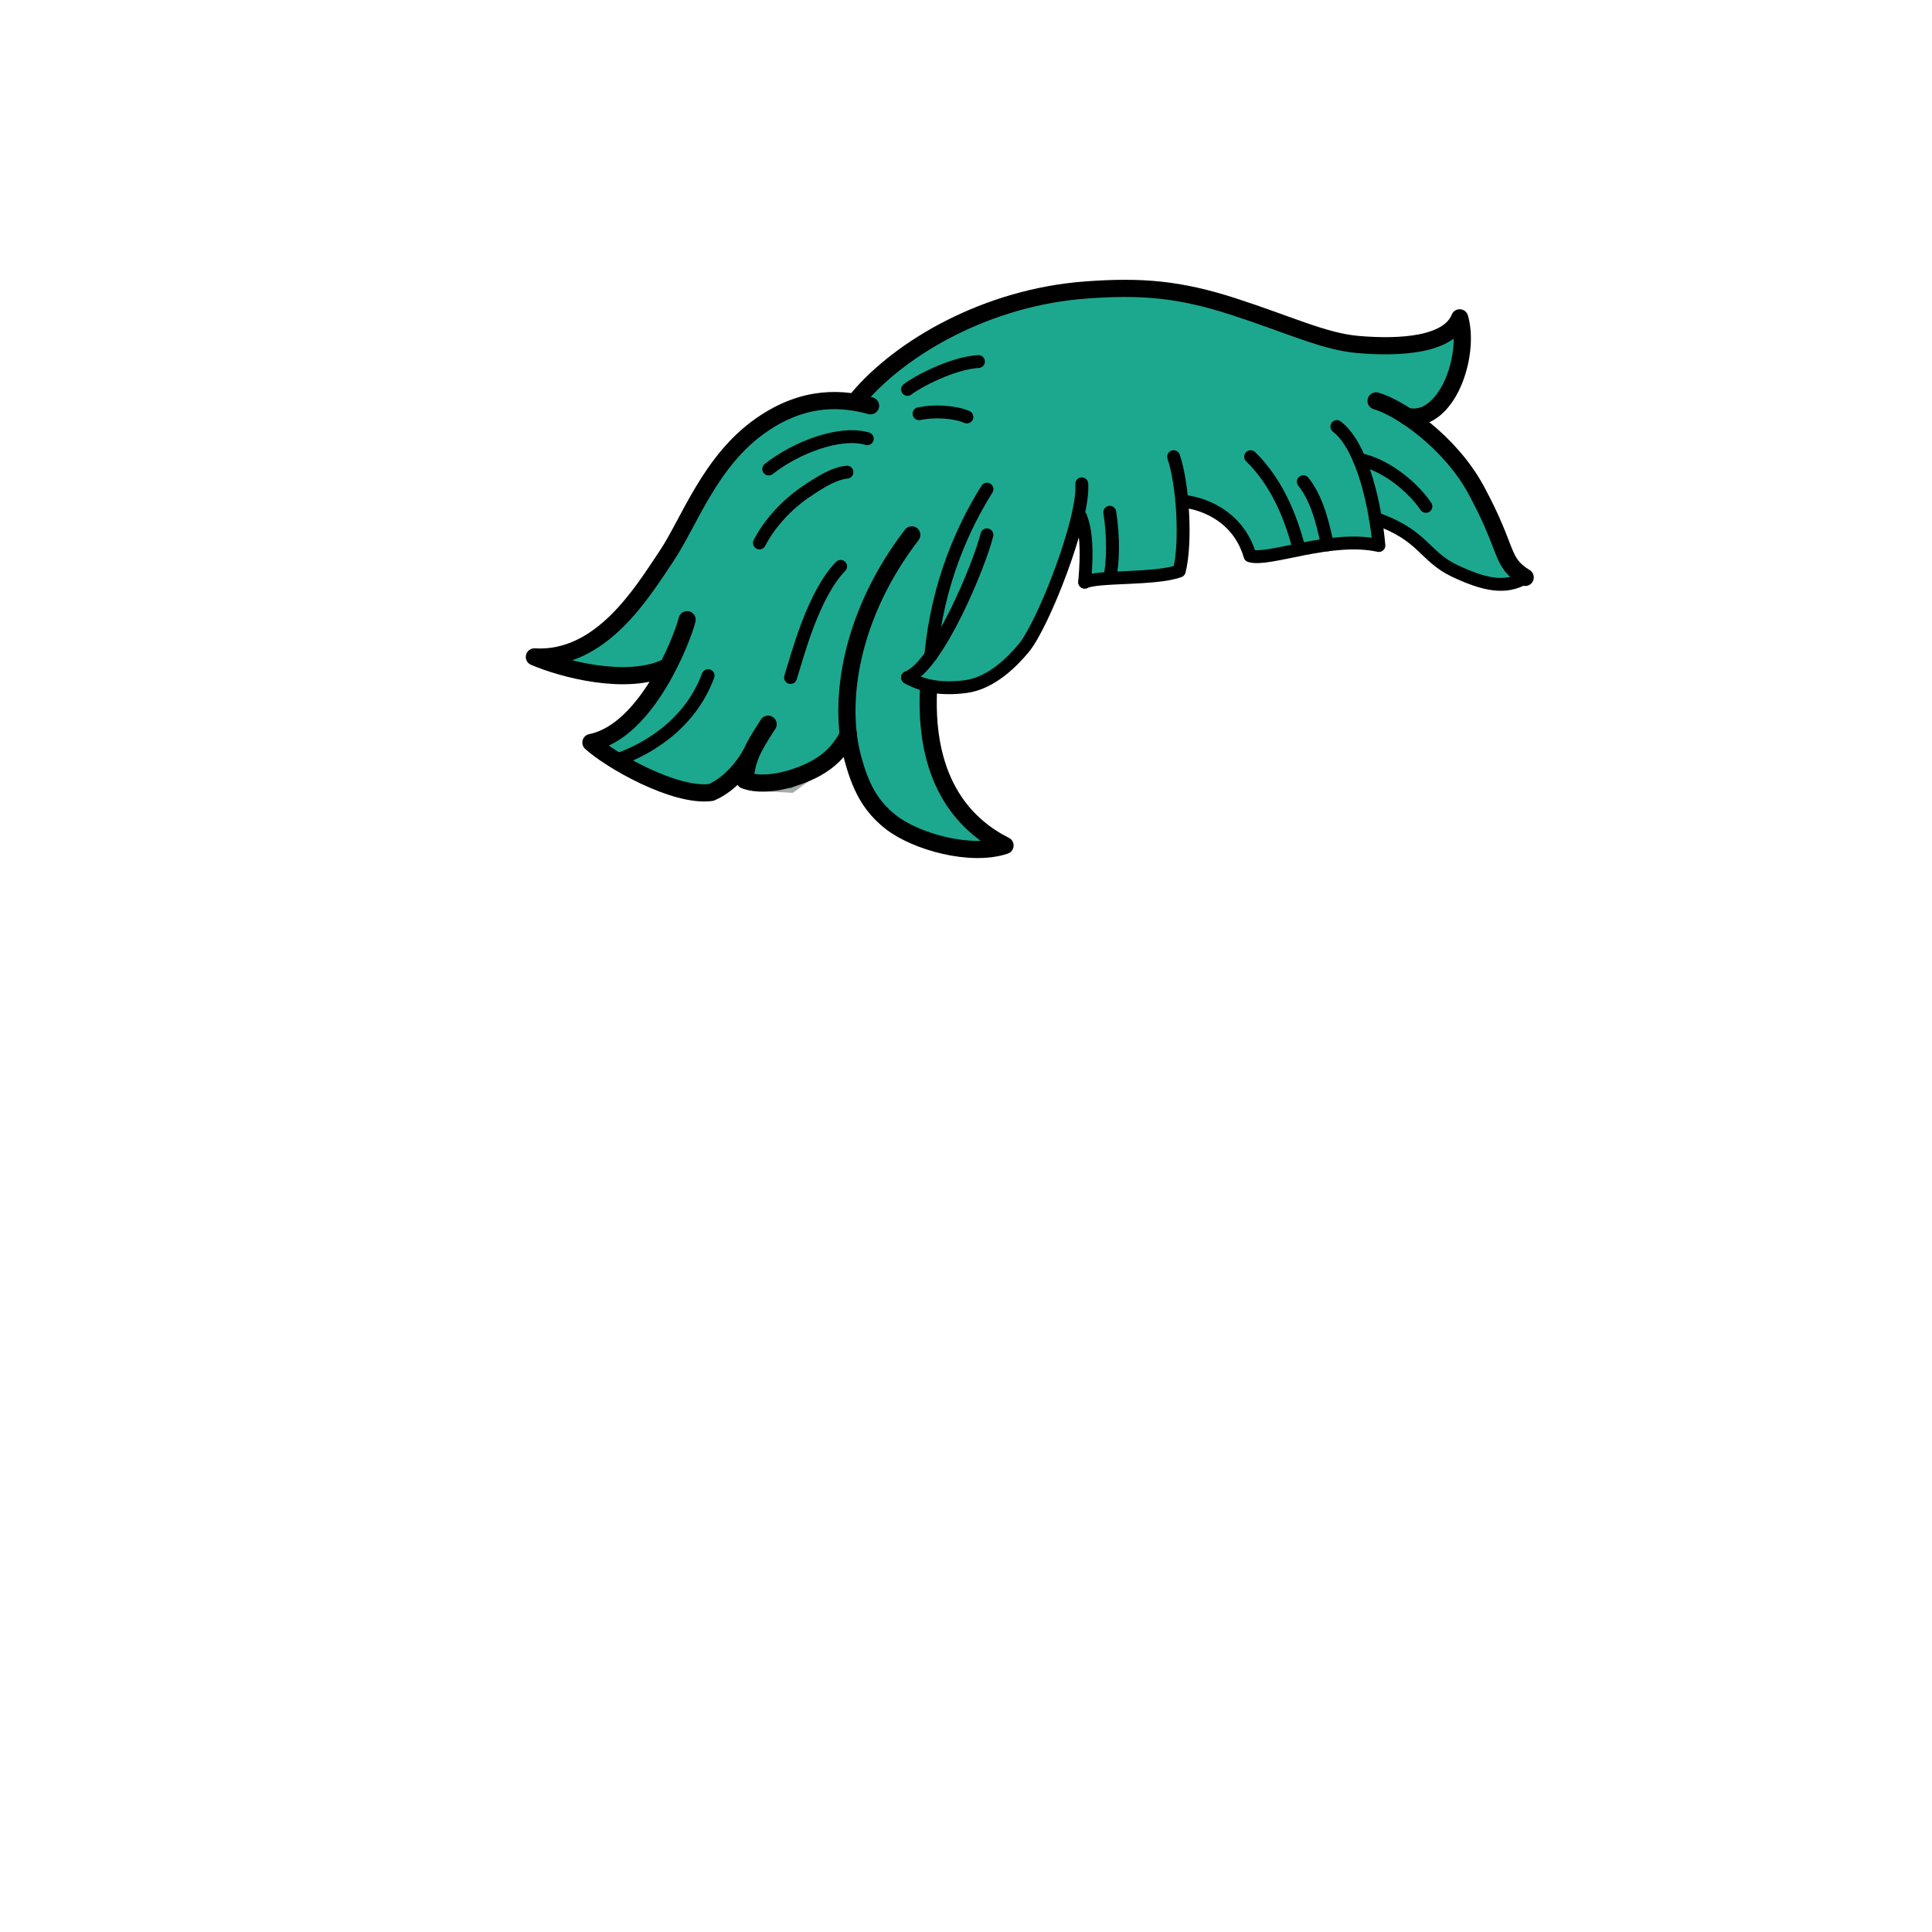
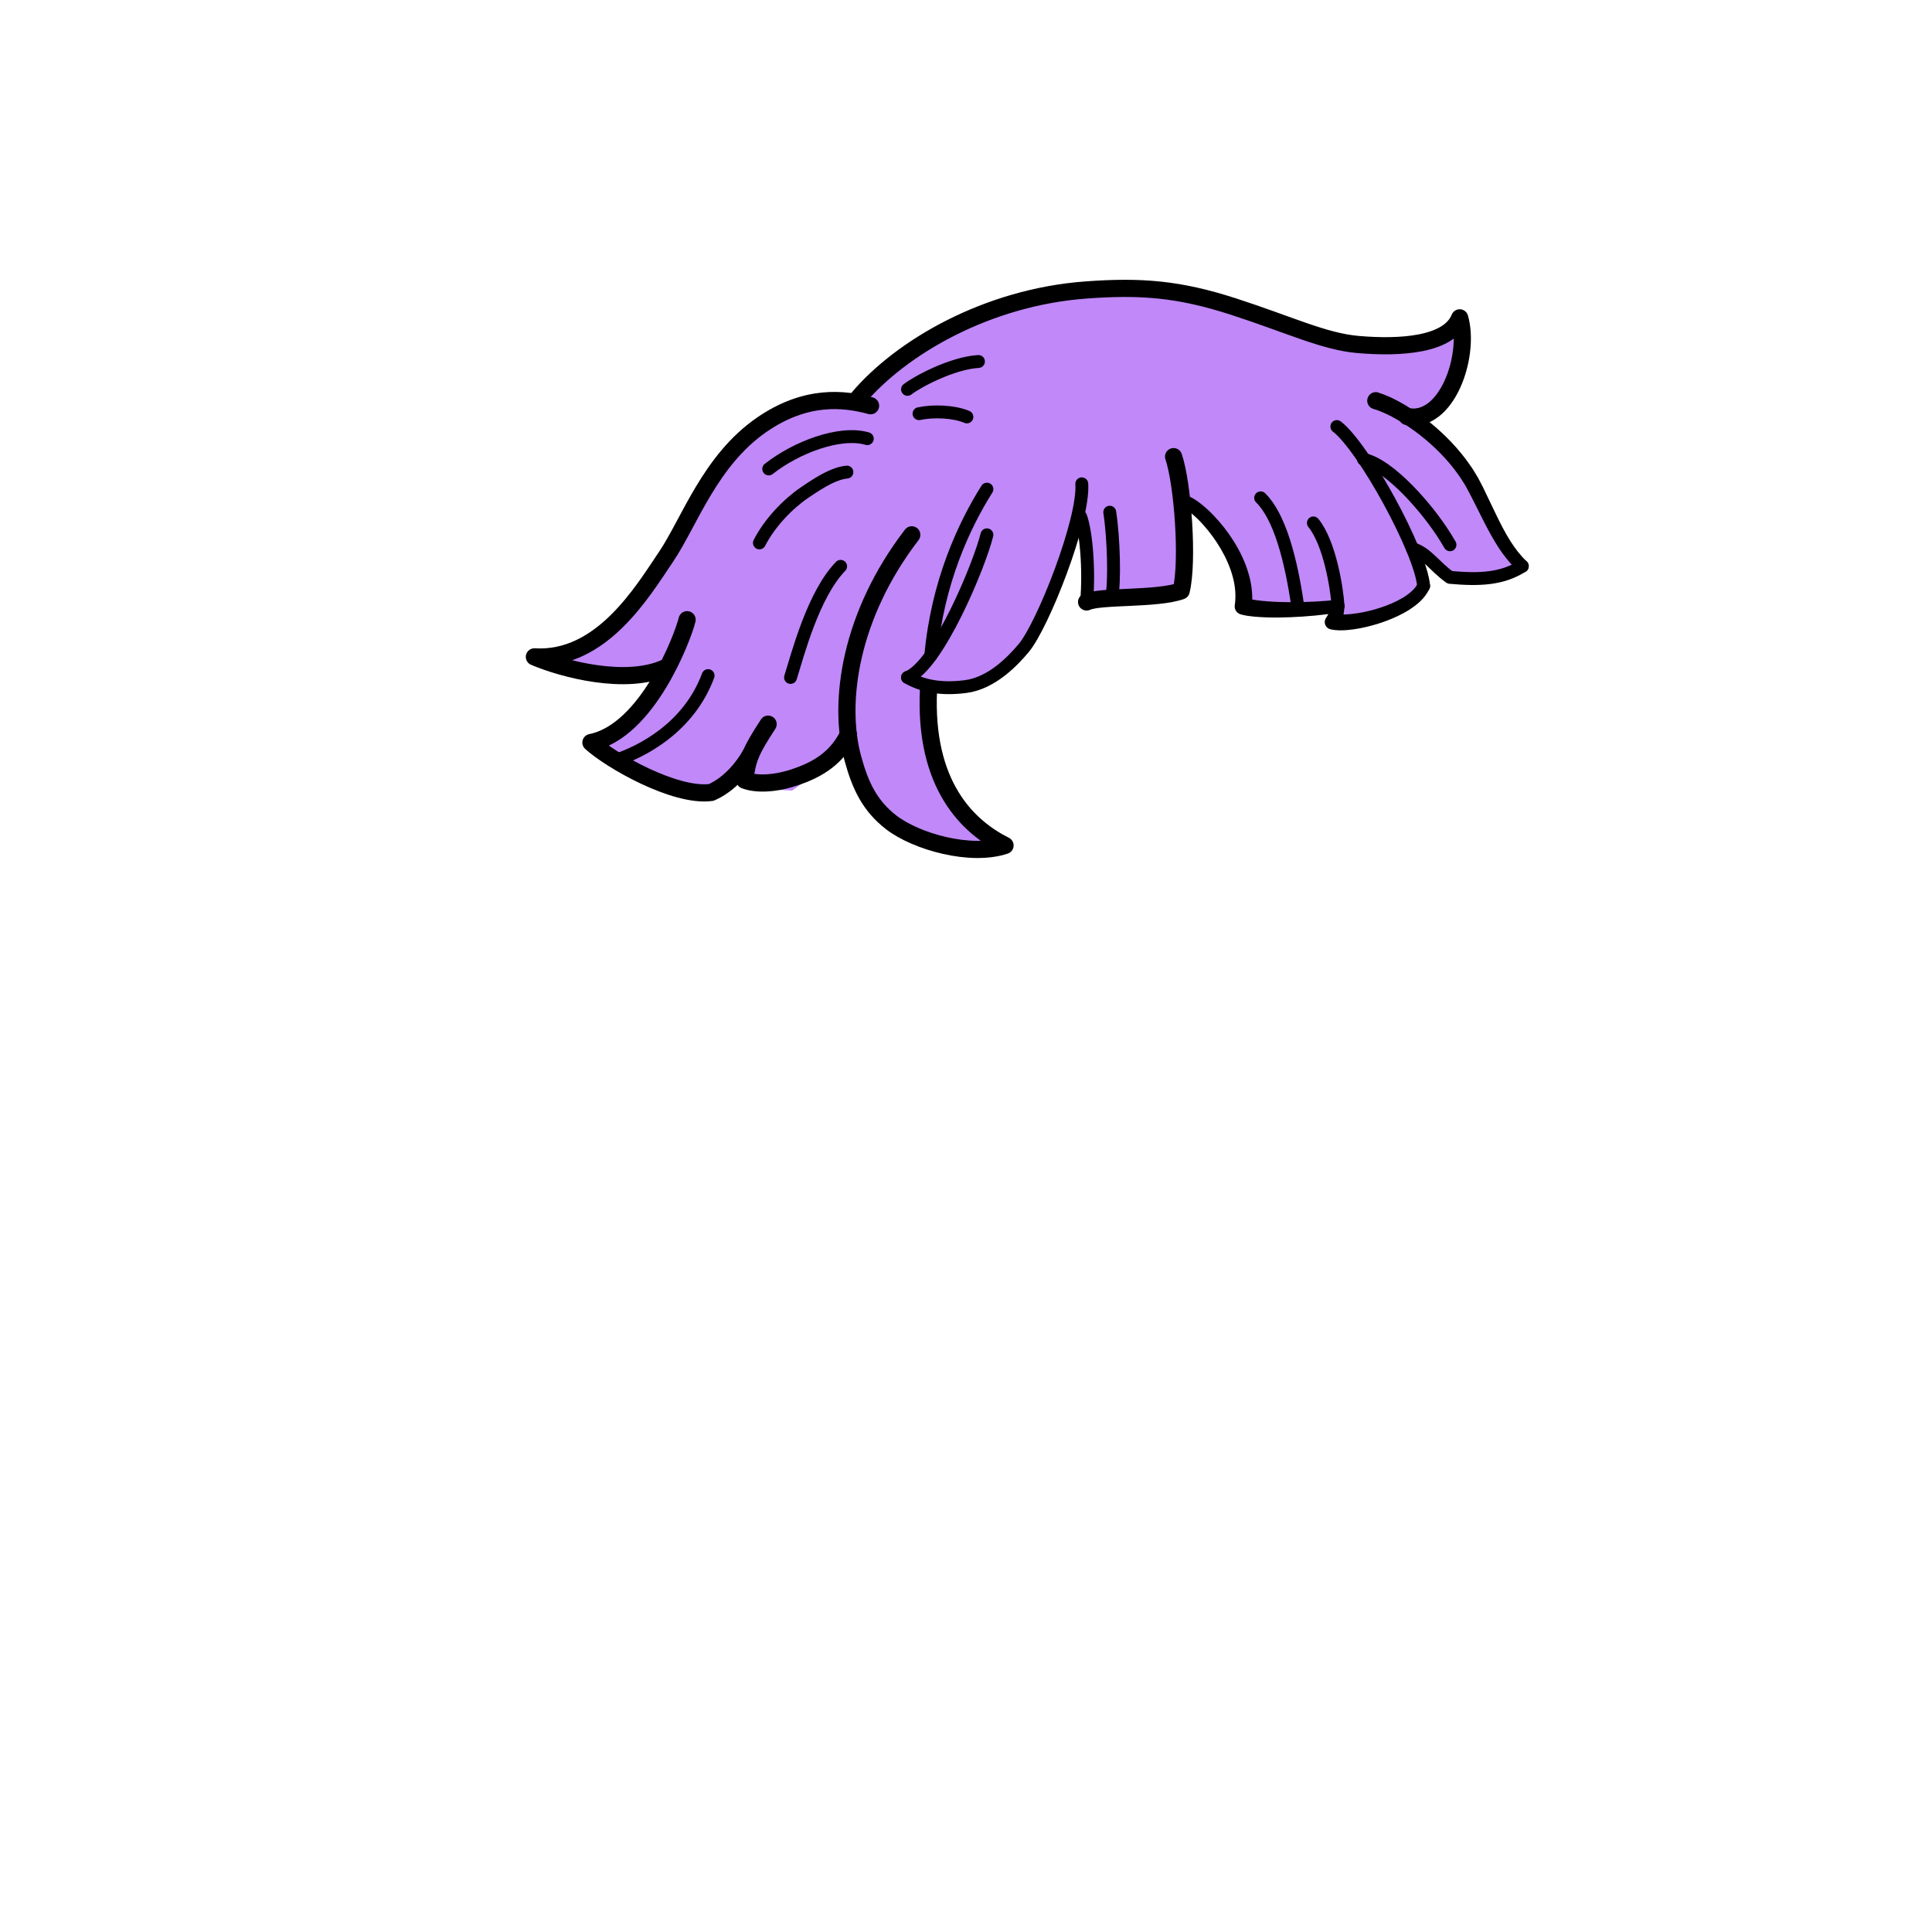
- <svg xmlns="http://www.w3.org/2000/svg" width="450" height="450" viewBox="0 0 450 450" fill="none">
-   <path d="M190.53 93.3L175.24 99.87L163.08 115.61L149.48 137.89L136.84 151.26L126.78 153.91L143.19 157.37H154.46L147 168.14L138.82 172.95L151.7 181.44L165.64 184.58L172.15 179.55L174.76 183.63L184.51 184.16L198.09 174.27L204.67 189.64L213.78 195.64L231.16 197.62L221.54 184.44L217.43 174.76L216.26 160.73L222.34 160.63L232.27 157.71L242.58 145.47L251.01 124.16L253.07 126.56L252.64 135.59L274.67 132.99L275.52 116.77L283 118.84L287.63 123.3L291.14 129.45L313.99 126.49L321.17 127.05L320.37 120.79L328.78 125.06L340.6 134.49L349.12 136.12L354.11 134.49L345.22 117.02L338.05 105.99L329.12 96.2L338.05 92.01L340.72 85.8L341.69 79.83L339.99 74.04L336.76 77.71L325.29 80.48L303.66 77.71L283.71 69.24L255.48 67.38L228.68 73.14L210.08 82.17L199.94 92.67L190.53 93.3Z" fill="#1CA88E" stroke="#A8A8A8" stroke-miterlimit="10" />
-   <path d="M216.81 152.71C218.36 135.59 224.61 122.31 229.88 113.94" stroke="black" stroke-width="3" stroke-miterlimit="10" stroke-linecap="round" stroke-linejoin="round" />
+ <svg xmlns="http://www.w3.org/2000/svg" width="100%" height="100%" viewBox="0 0 450 450" fill="none">
+   <path d="M190.53 93.29L175.24 99.87L163.07 115.61L149.48 137.88L136.84 151.25L126.77 153.9L143.19 157.36H154.46L147 168.13L138.81 172.95L151.69 181.43L165.64 184.57L172.14 179.54L174.76 183.63L184.5 184.15L198.08 174.26L204.67 189.64L213.78 195.63L231.16 197.61L221.54 184.43L217.42 174.75L216.26 160.72L222.34 160.62L232.27 157.7L242.58 145.47L251.01 124.15L253.07 126.55L253.09 140.22L275.12 137.62L275.52 116.76L282.06 120.74L286.56 125.31L289.21 136.03L289.59 141.18H311.65L312.13 144.55L323.96 142.97L331.35 137.62L331.14 130.1L338.48 135.58L354.57 131.87L345.22 117.01L338.05 105.98L329.12 96.2L338.05 92.01L340.72 85.8L341.68 79.82L339.99 74.03L336.76 77.7L325.28 80.47L303.66 77.7L283.71 69.23L255.47 67.37L228.68 73.13L210.08 82.16L199.94 92.67L190.53 93.29Z" fill="#C088F9" />
+   <path d="M216.8 152.7C218.35 135.58 224.6 122.3 229.87 113.93" stroke="black" stroke-width="3" stroke-miterlimit="10" stroke-linecap="round" stroke-linejoin="round" />
  <path d="M199.94 92.67C209.87 80.94 229.87 69.23 252.97 67.54C265.87 66.59 274.71 67.33 287.31 71.41C300.37 75.64 308.4 79.56 316.31 80.24C326.16 81.09 337.45 80.38 339.99 74.03C342.53 82.92 336.93 98.85 327.75 97.01" stroke="black" stroke-width="4" stroke-miterlimit="10" stroke-linecap="round" stroke-linejoin="round" />
-   <path d="M355.25 134.49C350.59 137.45 345.26 136 338.86 132.99C331.68 129.61 331.54 124.57 320.37 120.78" stroke="black" stroke-width="3" stroke-miterlimit="10" stroke-linecap="round" stroke-linejoin="round" />
-   <path d="M320.51 93.38C326.02 94.93 337.74 102.9 343.82 114.13C351.57 128.45 349.32 130.8 355.25 134.49" stroke="black" stroke-width="4" stroke-miterlimit="10" stroke-linecap="round" stroke-linejoin="round" />
-   <path d="M252.64 135.59C253.31 127.97 252.96 123.66 251.69 120.35" stroke="black" stroke-width="3" stroke-miterlimit="10" stroke-linecap="round" stroke-linejoin="round" />
-   <path d="M273.36 106.37C275.52 112.7 276.37 126.19 274.68 133C269.03 135.05 255.86 134.09 252.65 135.59" stroke="black" stroke-width="3" stroke-miterlimit="10" stroke-linecap="round" stroke-linejoin="round" />
-   <path d="M311.38 99.36C317.6 104.11 320.51 118.96 321.17 127.06C309.92 124.59 295.52 130.83 291.15 129.46C288.19 119.3 278.73 116.97 275.53 116.78" stroke="black" stroke-width="3" stroke-miterlimit="10" stroke-linecap="round" stroke-linejoin="round" />
-   <path d="M211.38 157.8C218.44 155.08 228.18 131.52 229.87 124.58" stroke="black" stroke-width="3" stroke-miterlimit="10" stroke-linecap="round" stroke-linejoin="round" />
-   <path d="M251.97 112.7C252.56 121.1 242.93 145.62 238.42 150.98C235.92 153.95 231.03 159.12 224.94 159.92C219.33 160.66 214.88 159.84 211.39 157.8" stroke="black" stroke-width="3" stroke-miterlimit="10" stroke-linecap="round" stroke-linejoin="round" />
-   <path d="M216.26 160.73C215.25 182.93 225.44 192.6 234.09 196.93C226.14 199.61 213.42 196.08 207.56 191.54C202.59 187.69 200.36 182.98 198.64 176.64C195.06 163.46 198.06 143.21 212.37 124.58" stroke="black" stroke-width="4" stroke-miterlimit="10" stroke-linecap="round" stroke-linejoin="round" />
-   <path d="M202.77 94.51C196.56 92.82 187.72 91.87 177.5 98.89C165.36 107.22 160.61 121.57 155.15 129.67C149.69 137.76 140.09 153.95 124.47 153.01C131.06 155.83 145.93 159.79 155.15 155.46" stroke="black" stroke-width="4" stroke-miterlimit="10" stroke-linecap="round" stroke-linejoin="round" />
+   <path d="M354.57 131.87C349.91 134.83 344.76 135.12 337.72 134.48C334.05 131.88 332.34 128.77 328.96 127.79" stroke="black" stroke-width="3" stroke-miterlimit="10" stroke-linecap="round" stroke-linejoin="round" />
+   <path d="M321.05 91.45C323.46 92.21 325.48 93.28 327.47 94.46C329.44 95.65 331.31 96.97 333.08 98.4C336.61 101.28 339.82 104.59 342.43 108.38C343.11 109.31 343.67 110.32 344.27 111.3C344.8 112.32 345.38 113.36 345.82 114.34L348.67 120.27C350.59 124.18 352.6 127.93 355.61 130.78C356.21 131.35 356.24 132.3 355.67 132.9C355.1 133.5 354.16 133.53 353.56 132.97L353.55 132.96C351.84 131.38 350.35 129.54 349.09 127.62C347.84 125.7 346.77 123.72 345.75 121.74L342.77 115.83C342.28 114.82 341.77 113.95 341.27 113.02C340.7 112.14 340.18 111.23 339.54 110.39C337.1 106.97 334.07 103.95 330.74 101.33C329.07 100.02 327.31 98.84 325.5 97.78C323.7 96.74 321.78 95.8 319.97 95.27L319.89 95.25C318.83 94.94 318.22 93.83 318.53 92.77C318.84 91.71 319.95 91.1 321.01 91.41C321.02 91.44 321.04 91.44 321.05 91.45Z" fill="black" />
+   <path d="M253.09 140.22C253.76 132.6 252.96 123.66 251.69 120.34" stroke="black" stroke-width="3" stroke-miterlimit="10" stroke-linecap="round" stroke-linejoin="round" />
+   <path d="M273.35 106.36C275.51 112.69 276.81 130.82 275.12 137.62C269.47 139.67 256.3 138.71 253.09 140.21" stroke="black" stroke-width="4" stroke-miterlimit="10" stroke-linecap="round" stroke-linejoin="round" />
+   <path d="M332.95 137.11C331.89 139.4 330.08 140.82 328.31 141.98C326.51 143.13 324.61 143.99 322.67 144.7C320.73 145.41 318.74 145.96 316.7 146.35C315.68 146.54 314.64 146.69 313.57 146.77C312.49 146.84 311.4 146.87 310.12 146.63L309.87 146.57C308.94 146.34 308.38 145.4 308.61 144.48C308.66 144.28 308.74 144.1 308.85 143.94C309.15 143.5 309.4 143.06 309.6 142.59C309.8 142.12 309.96 141.53 310.2 140.83L311.85 142.69C308.14 143.25 304.4 143.61 300.64 143.76C298.76 143.84 296.87 143.86 294.97 143.8C294.02 143.76 293.06 143.72 292.08 143.62C291.09 143.52 290.14 143.42 288.99 143.1C288.05 142.84 287.46 141.92 287.6 140.97L287.61 140.93C287.91 138.8 287.74 136.55 287.13 134.35C286.54 132.15 285.59 129.99 284.41 127.96C283.24 125.92 281.82 123.99 280.25 122.23C279.46 121.35 278.63 120.52 277.75 119.78C277.31 119.42 276.87 119.06 276.42 118.79C276.02 118.51 275.46 118.29 275.42 118.28L275.24 118.25C274.42 118.13 273.86 117.36 273.99 116.55C274.11 115.76 274.82 115.21 275.61 115.28C276.21 115.34 276.67 115.49 277.02 115.65C277.4 115.81 277.71 115.99 278.03 116.17C278.65 116.53 279.19 116.94 279.72 117.35C280.77 118.18 281.72 119.07 282.63 120.01C284.43 121.89 286.03 123.93 287.41 126.15C288.79 128.36 289.95 130.75 290.73 133.32C291.52 135.88 291.87 138.66 291.57 141.46L290.19 139.29C290.81 139.5 291.7 139.66 292.54 139.78C293.4 139.91 294.29 139.99 295.18 140.06C296.96 140.2 298.77 140.26 300.59 140.26C304.22 140.28 307.86 140.09 311.48 139.71H311.52C312.34 139.62 313.08 140.22 313.17 141.05C313.19 141.23 313.17 141.41 313.13 141.57C313.06 142.1 313.02 142.76 312.88 143.51C312.74 144.25 312.5 144.99 312.23 145.67L310.96 142.97C311.61 143.12 312.51 143.16 313.39 143.12C314.28 143.08 315.21 142.98 316.12 142.84C317.96 142.56 319.8 142.11 321.58 141.52C323.36 140.94 325.09 140.21 326.65 139.28C328.19 138.37 329.59 137.2 330.23 135.89L330.26 135.83C330.62 135.09 331.52 134.78 332.27 135.14C332.99 135.49 333.29 136.37 332.95 137.11Z" fill="black" />
+   <path d="M311.38 99.35C317.6 104.1 330.93 128.4 331.59 136.49" stroke="black" stroke-width="3" stroke-miterlimit="10" stroke-linecap="round" stroke-linejoin="round" />
+   <path d="M211.38 157.79C218.44 155.07 228.18 131.51 229.87 124.57" stroke="black" stroke-width="3" stroke-miterlimit="10" stroke-linecap="round" stroke-linejoin="round" />
+   <path d="M251.97 112.69C252.56 121.09 242.93 145.61 238.42 150.97C235.92 153.94 231.03 159.11 224.94 159.91C219.33 160.65 214.88 159.83 211.39 157.79" stroke="black" stroke-width="3" stroke-miterlimit="10" stroke-linecap="round" stroke-linejoin="round" />
+   <path d="M216.26 160.72C215.25 182.92 225.44 192.59 234.09 196.92C226.14 199.6 213.42 196.07 207.56 191.53C202.59 187.68 200.36 182.97 198.64 176.63C195.06 163.45 198.06 143.2 212.37 124.57" stroke="black" stroke-width="4" stroke-miterlimit="10" stroke-linecap="round" stroke-linejoin="round" />
+   <path d="M202.77 94.5C196.56 92.81 187.72 91.86 177.5 98.88C165.36 107.21 160.61 121.56 155.15 129.66C149.69 137.75 140.09 153.94 124.47 153C131.06 155.82 145.93 159.78 155.15 155.45" stroke="black" stroke-width="4" stroke-miterlimit="10" stroke-linecap="round" stroke-linejoin="round" />
  <path d="M160.04 144.34C159.1 148.29 150.82 170.31 137.64 172.95C142.16 177.09 157.17 185.71 165.64 184.58C170.09 182.67 173.35 178.39 174.77 175.81" stroke="black" stroke-width="4" stroke-miterlimit="10" stroke-linecap="round" stroke-linejoin="round" />
-   <path d="M178.91 168.68C174.95 174.77 174.11 176.6 173.46 181.72C175.84 182.66 179.94 182.71 184.7 181.19C190.85 179.23 194.99 176.32 197.59 171.1" stroke="black" stroke-width="4" stroke-miterlimit="10" stroke-linecap="round" stroke-linejoin="round" />
-   <path d="M211.38 90.7C213.5 89.01 221.76 84.56 227.9 84.21" stroke="black" stroke-width="3" stroke-miterlimit="10" stroke-linecap="round" stroke-linejoin="round" />
-   <path d="M179.05 109.24C185.36 104.25 195.61 100.3 202.01 102.18" stroke="black" stroke-width="3" stroke-miterlimit="10" stroke-linecap="round" stroke-linejoin="round" />
-   <path d="M197.27 109.97C194.51 110.25 191.59 111.87 187.34 114.79C183.52 117.41 179.34 121.7 176.89 126.46" stroke="black" stroke-width="3" stroke-miterlimit="10" stroke-linecap="round" stroke-linejoin="round" />
-   <path d="M214.06 96.36C217.45 95.64 222.25 95.85 225.21 97.12" stroke="black" stroke-width="3" stroke-miterlimit="10" stroke-linecap="round" stroke-linejoin="round" />
-   <path d="M291.3 106.37C295.64 110.61 299.94 117.32 302.6 127.97" stroke="black" stroke-width="3" stroke-miterlimit="10" stroke-linecap="round" stroke-linejoin="round" />
-   <path d="M184.13 157.8C185.82 152.44 189.4 138.51 195.8 131.92" stroke="black" stroke-width="3" stroke-miterlimit="10" stroke-linecap="round" stroke-linejoin="round" />
-   <path d="M258.49 134.49C259.24 131.16 259.43 125.33 258.49 119.31" stroke="black" stroke-width="3" stroke-miterlimit="10" stroke-linecap="round" stroke-linejoin="round" />
-   <path d="M316.6 107.01C322.2 108.06 328.63 112.86 332.12 117.94" stroke="black" stroke-width="3" stroke-miterlimit="10" stroke-linecap="round" stroke-linejoin="round" />
-   <path d="M309.22 126.9C308.51 124.3 307.38 116.91 303.57 112.2" stroke="black" stroke-width="3" stroke-miterlimit="10" stroke-linecap="round" stroke-linejoin="round" />
-   <path d="M143.4 177.09C149.4 175.12 160.42 169.55 164.93 157.37" stroke="black" stroke-width="3" stroke-miterlimit="10" stroke-linecap="round" stroke-linejoin="round" />
+   <path d="M178.91 168.67C174.95 174.76 174.11 176.59 173.46 181.71C175.84 182.65 179.94 182.7 184.7 181.18C190.85 179.22 194.99 176.31 197.59 171.09" stroke="black" stroke-width="4" stroke-miterlimit="10" stroke-linecap="round" stroke-linejoin="round" />
+   <path d="M211.38 90.69C213.5 89 221.76 84.55 227.9 84.2" stroke="black" stroke-width="3" stroke-miterlimit="10" stroke-linecap="round" stroke-linejoin="round" />
+   <path d="M179.05 109.23C185.36 104.24 195.61 100.29 202.01 102.17" stroke="black" stroke-width="3" stroke-miterlimit="10" stroke-linecap="round" stroke-linejoin="round" />
+   <path d="M197.26 109.96C194.5 110.24 191.58 111.86 187.33 114.78C183.51 117.4 179.33 121.69 176.88 126.45" stroke="black" stroke-width="3" stroke-miterlimit="10" stroke-linecap="round" stroke-linejoin="round" />
+   <path d="M214.06 96.35C217.45 95.63 222.25 95.84 225.21 97.11" stroke="black" stroke-width="3" stroke-miterlimit="10" stroke-linecap="round" stroke-linejoin="round" />
+   <path d="M293.63 115.96C297.97 120.2 300.69 130.01 302.33 141.59" stroke="black" stroke-width="3" stroke-miterlimit="10" stroke-linecap="round" stroke-linejoin="round" />
+   <path d="M184.13 157.79C185.82 152.43 189.4 138.5 195.8 131.91" stroke="black" stroke-width="3" stroke-miterlimit="10" stroke-linecap="round" stroke-linejoin="round" />
+   <path d="M258.93 139.12C259.68 135.79 259.42 125.32 258.48 119.3" stroke="black" stroke-width="3" stroke-miterlimit="10" stroke-linecap="round" stroke-linejoin="round" />
+   <path d="M317.91 105.53C319.36 105.85 320.58 106.44 321.7 107.09C322.27 107.41 322.78 107.79 323.32 108.13L324.83 109.27C326.78 110.84 328.55 112.55 330.23 114.35C333.56 117.96 336.55 121.85 339.03 126.14C339.44 126.86 339.2 127.78 338.48 128.19C337.76 128.6 336.85 128.36 336.43 127.64L336.42 127.62C334.1 123.6 331.2 119.83 328.03 116.39C326.44 114.67 324.75 113.05 322.95 111.61C321.18 110.19 319.18 108.9 317.36 108.47L317.24 108.44C316.43 108.25 315.94 107.44 316.13 106.64C316.32 105.85 317.11 105.36 317.91 105.53Z" fill="black" />
+   <path d="M305.91 121.8C309.72 126.51 311.38 136.92 311.66 141.18" stroke="black" stroke-width="3" stroke-miterlimit="10" stroke-linecap="round" stroke-linejoin="round" />
+   <path d="M143.4 177.08C149.4 175.11 160.42 169.54 164.93 157.36" stroke="black" stroke-width="3" stroke-miterlimit="10" stroke-linecap="round" stroke-linejoin="round" />
</svg>
